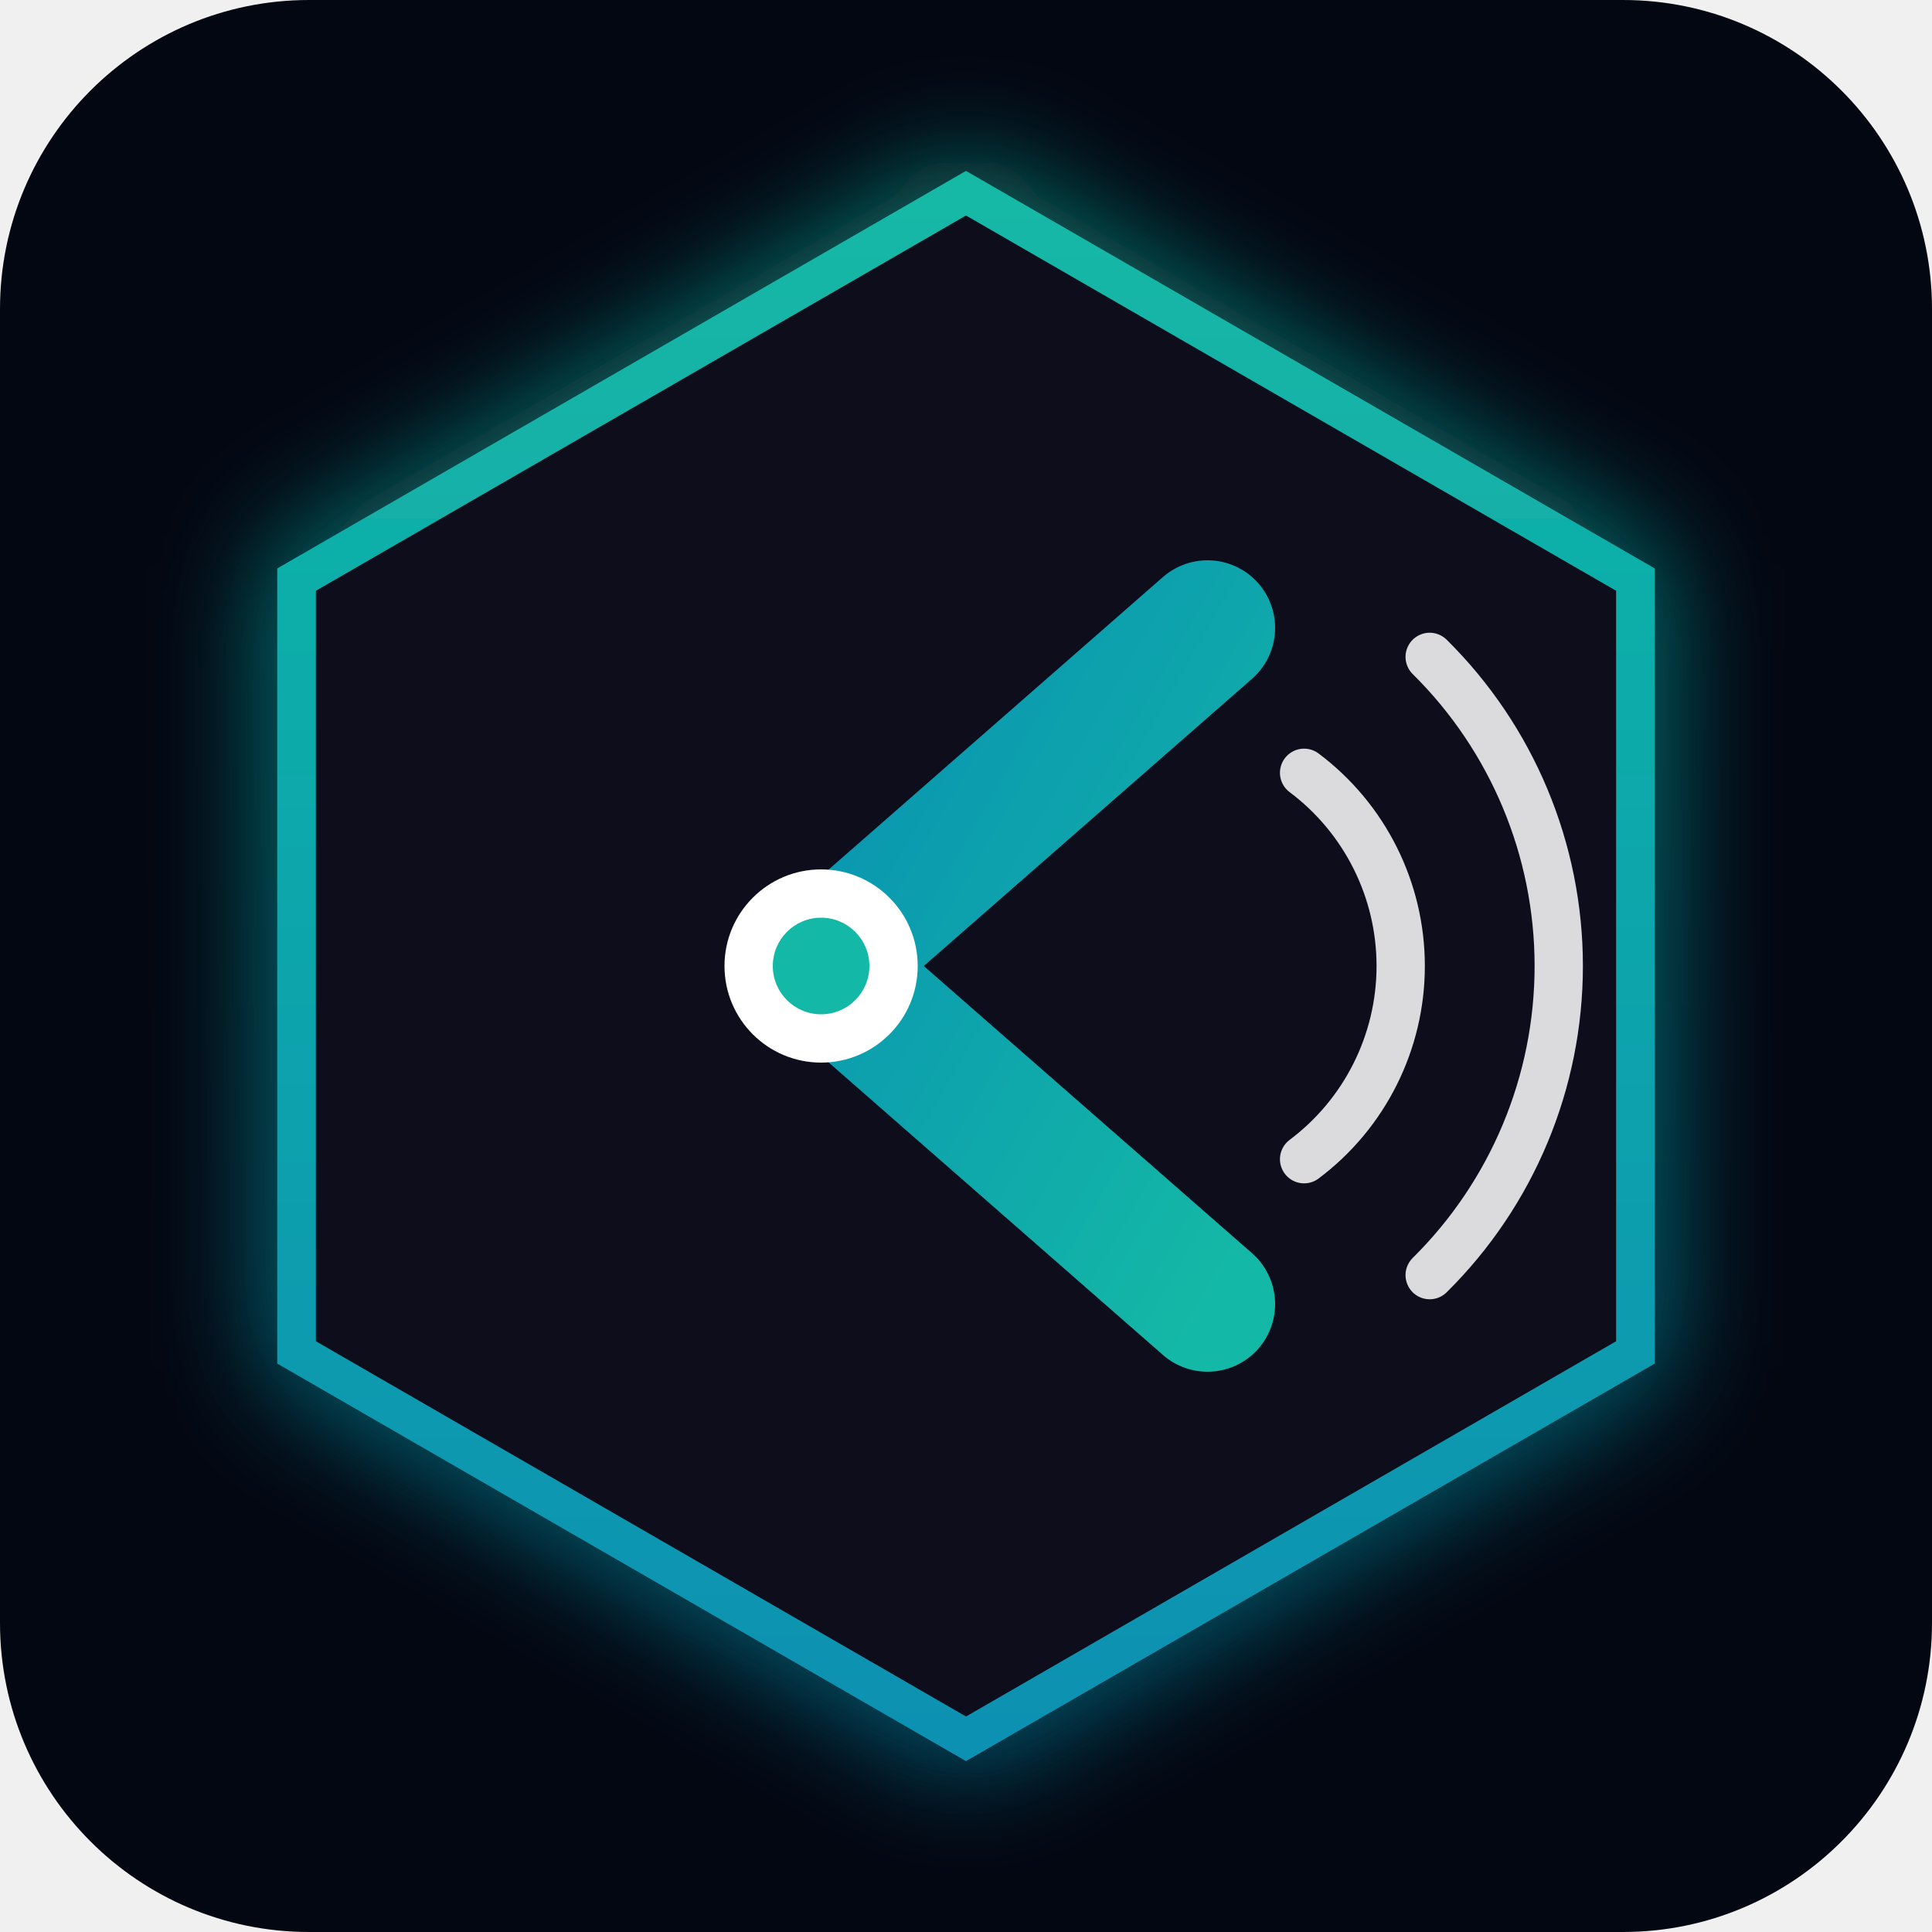
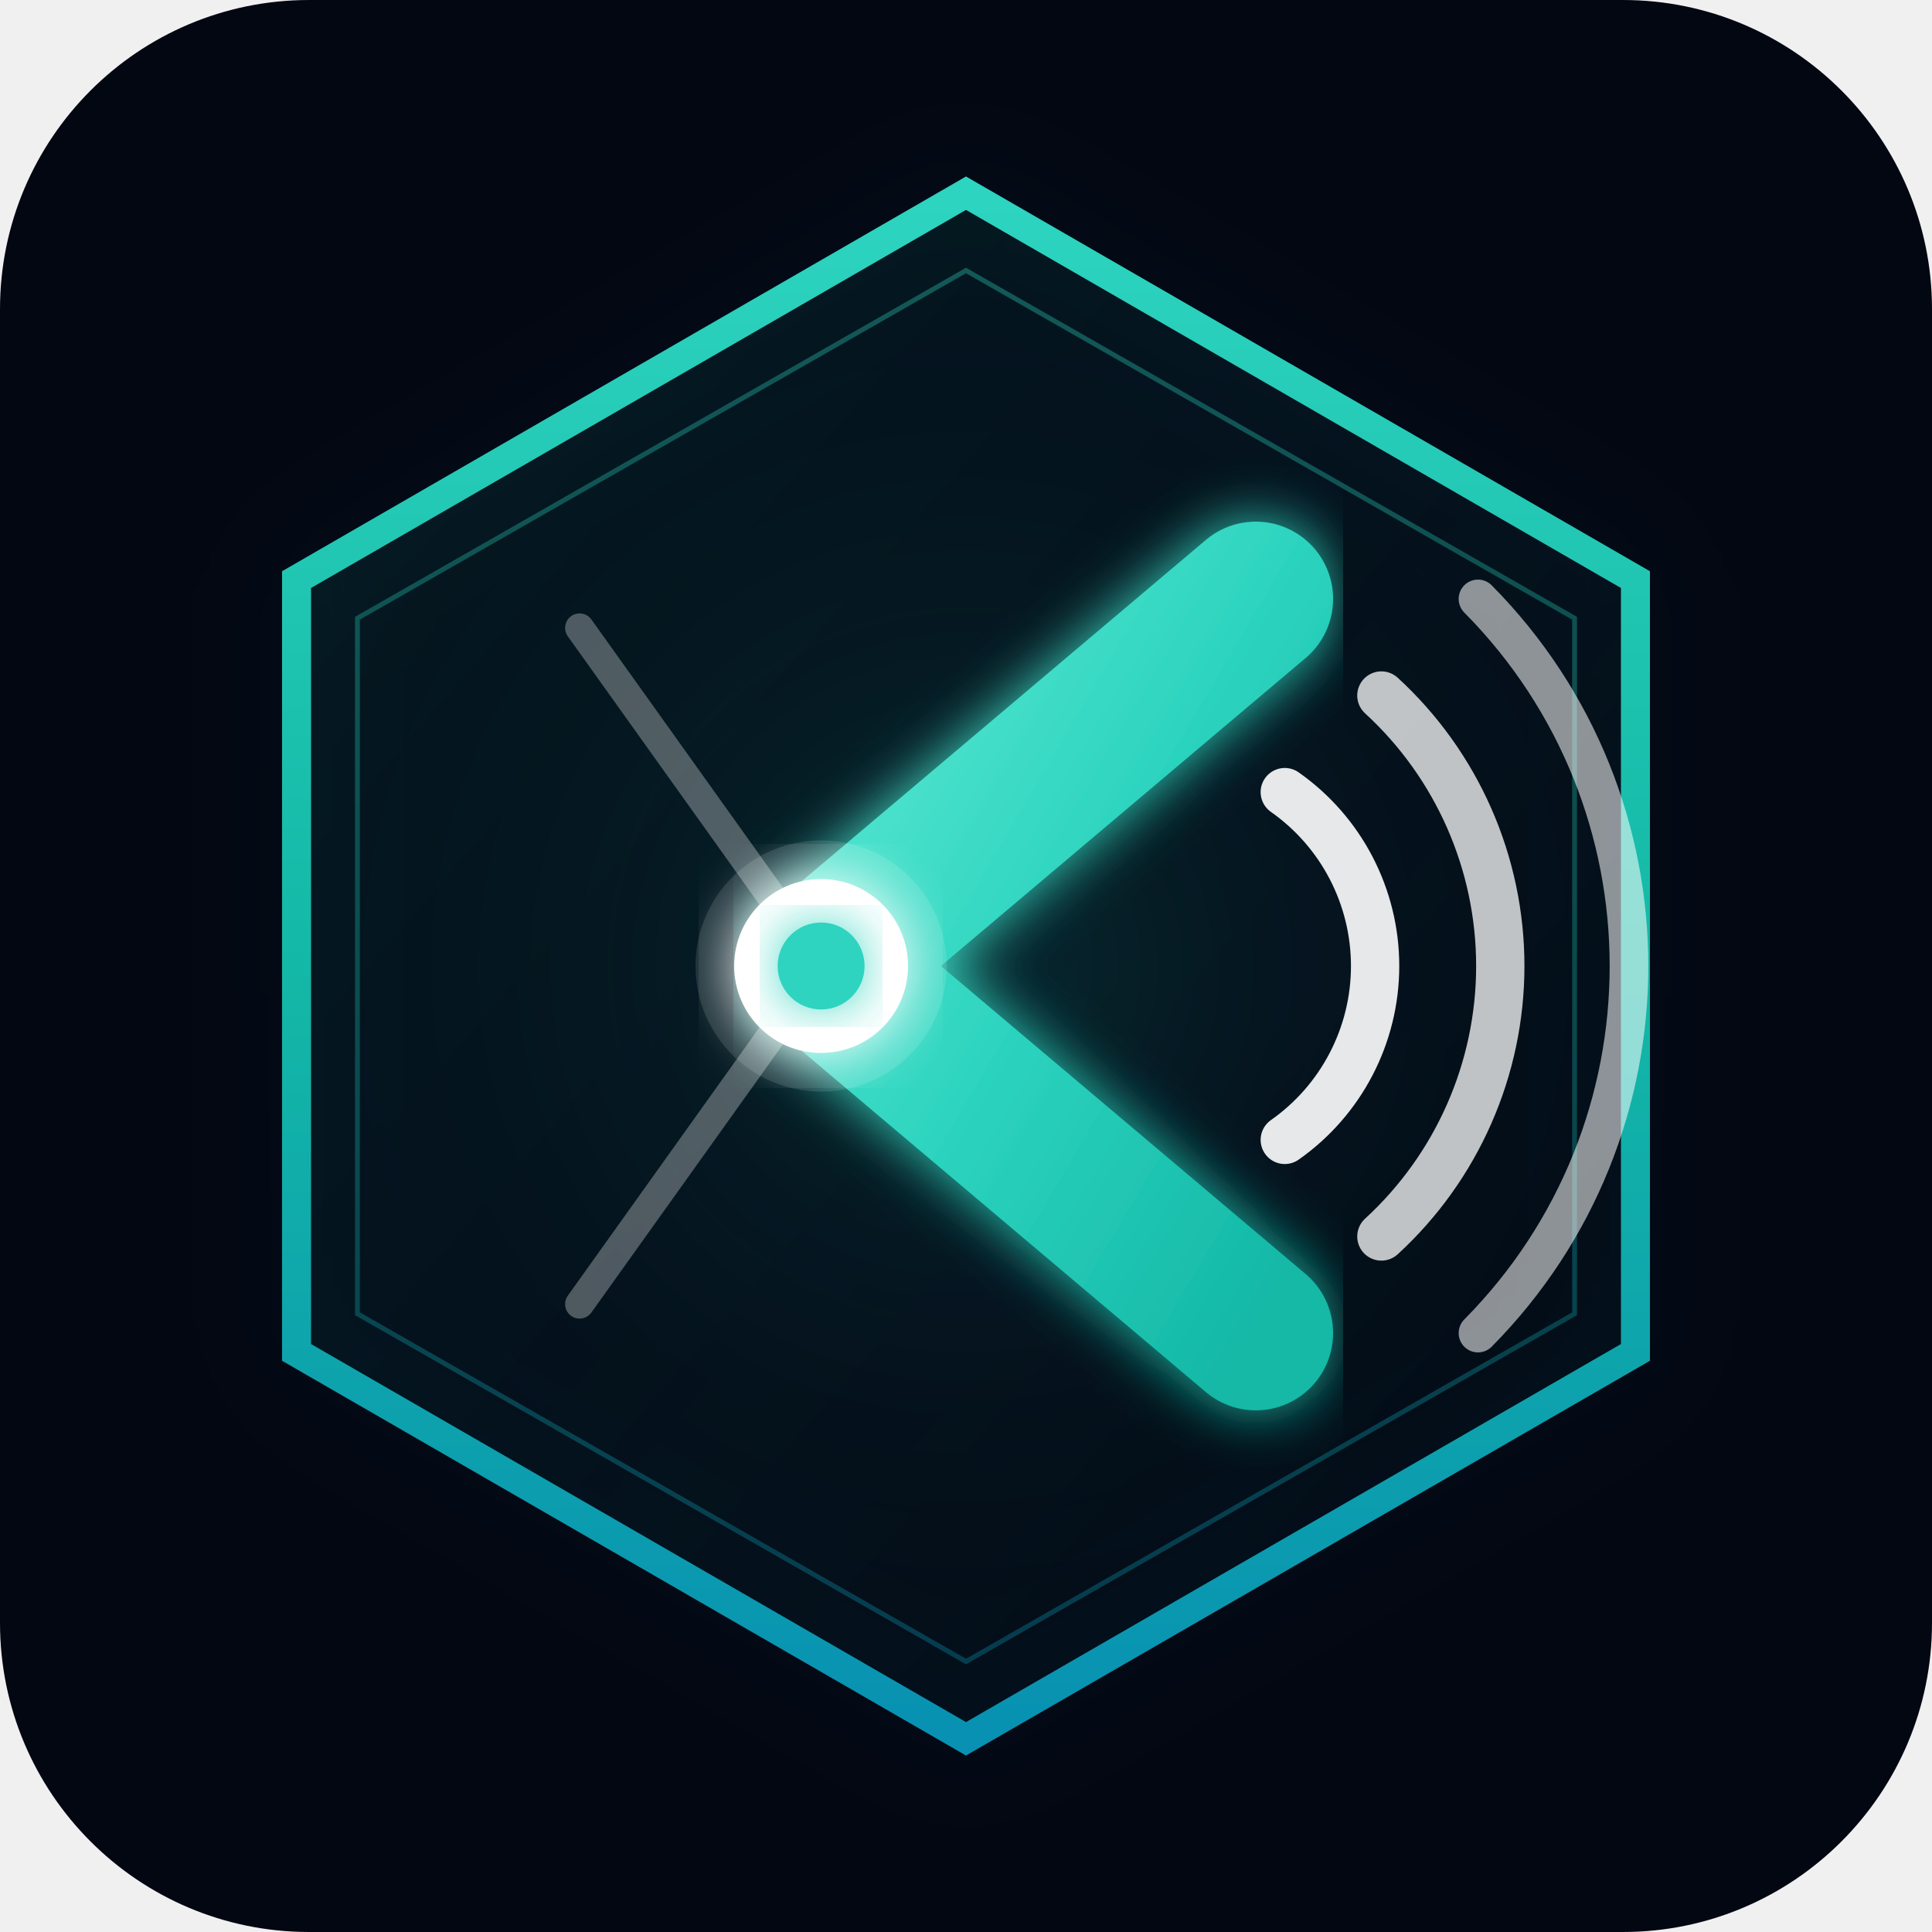
<svg xmlns="http://www.w3.org/2000/svg" viewBox="0 0 200 200">
  <defs>
-     <filter id="glow" x="-20%" y="-20%" width="140%" height="140%">
+     <filter id="glow" x="-40%" y="-40%" width="180%" height="180%">
      <feGaussianBlur stdDeviation="6" result="blur" />
      <feMerge>
        <feMergeNode in="blur" />
        <feMergeNode in="SourceGraphic" />
      </feMerge>
    </filter>
+     <filter id="softGlow" x="-20%" y="-20%" width="140%" height="140%">
+       <feGaussianBlur stdDeviation="3" result="blur" />
+       <feMerge>
+         <feMergeNode in="blur" />
+         <feMergeNode in="SourceGraphic" />
+       </feMerge>
+     </filter>
    <linearGradient id="hexGrad" x1="0%" y1="0%" x2="0%" y2="100%">
-       <stop offset="0%" stop-color="#14b8a6" />
+       <stop offset="0%" stop-color="#2dd4bf" />
+       <stop offset="50%" stop-color="#14b8a6" />
      <stop offset="100%" stop-color="#0891b2" />
    </linearGradient>
+     <linearGradient id="hexFill" x1="0%" y1="0%" x2="100%" y2="100%">
+       <stop offset="0%" stop-color="#14b8a6" stop-opacity="0.1" />
+       <stop offset="100%" stop-color="#0891b2" stop-opacity="0.02" />
+     </linearGradient>
    <linearGradient id="iconGrad" x1="0%" y1="0%" x2="100%" y2="100%">
-       <stop offset="0%" stop-color="#0891b2" />
+       <stop offset="0%" stop-color="#5eead4" />
+       <stop offset="50%" stop-color="#2dd4bf" />
      <stop offset="100%" stop-color="#14b8a6" />
    </linearGradient>
+     <radialGradient id="centerGlow" cx="50%" cy="50%" r="50%">
+       <stop offset="0%" stop-color="#14b8a6" stop-opacity="0.15" />
+       <stop offset="100%" stop-color="#030712" stop-opacity="0" />
+     </radialGradient>
  </defs>
  <rect width="100%" height="100%" fill="#030712" rx="32" />
-   <polygon points="100,20 169.3,60 169.3,140 100,180 30.7,140 30.7,60" fill="#080e1a" stroke="url(#hexGrad)" stroke-width="4" filter="url(#glow)" />
-   <path d="M 125,65 L 85,100 L 125,135" fill="none" stroke="url(#iconGrad)" stroke-width="14" stroke-linecap="round" stroke-linejoin="round" />
-   <path d="M 135,80 A 25,25 0 0 1 135,120" fill="none" stroke="#FFFFFF" stroke-width="5" stroke-linecap="round" opacity="0.85" />
-   <path d="M 148,68 A 45,45 0 0 1 148,132" fill="none" stroke="#FFFFFF" stroke-width="5" stroke-linecap="round" opacity="0.85" />
-   <circle cx="85" cy="100" r="10" fill="#FFFFFF" />
-   <circle cx="85" cy="100" r="5" fill="#14b8a6" />
+   <circle cx="100" cy="100" r="70" fill="url(#centerGlow)" />
+   <polygon points="100,20 169.3,60 169.3,140 100,180 30.7,140 30.7,60" fill="none" stroke="url(#hexGrad)" stroke-width="0.8" opacity="0.3" filter="url(#glow)" />
+   <polygon points="100,20 169.3,60 169.3,140 100,180 30.7,140 30.7,60" fill="url(#hexFill)" stroke="url(#hexGrad)" stroke-width="3" />
+   <polygon points="100,28 163,64 163,136 100,172 37,136 37,64" fill="none" stroke="url(#hexGrad)" stroke-width="0.5" opacity="0.35" />
+   <path d="M 130,62 L 85,100 L 130,138" fill="none" stroke="url(#iconGrad)" stroke-width="16" stroke-linecap="round" stroke-linejoin="round" filter="url(#softGlow)" />
+   <path d="M 133,82 A 22,22 0 0 1 133,118" fill="none" stroke="#FFFFFF" stroke-width="5" stroke-linecap="round" opacity="0.9" />
+   <path d="M 143,72 A 38,38 0 0 1 143,128" fill="none" stroke="#FFFFFF" stroke-width="5" stroke-linecap="round" opacity="0.75" />
+   <path d="M 153,62 A 54,54 0 0 1 153,138" fill="none" stroke="#FFFFFF" stroke-width="4" stroke-linecap="round" opacity="0.55" />
+   <line x1="85" y1="100" x2="60" y2="65" stroke="#FFFFFF" stroke-width="3" stroke-linecap="round" opacity="0.3" />
+   <line x1="85" y1="100" x2="60" y2="135" stroke="#FFFFFF" stroke-width="3" stroke-linecap="round" opacity="0.3" />
+   <circle cx="85" cy="100" r="13" fill="#FFFFFF" opacity="0.12" />
+   <circle cx="85" cy="100" r="9" fill="#FFFFFF" filter="url(#softGlow)" />
+   <circle cx="85" cy="100" r="4.5" fill="#2dd4bf" filter="url(#softGlow)" />
</svg>
